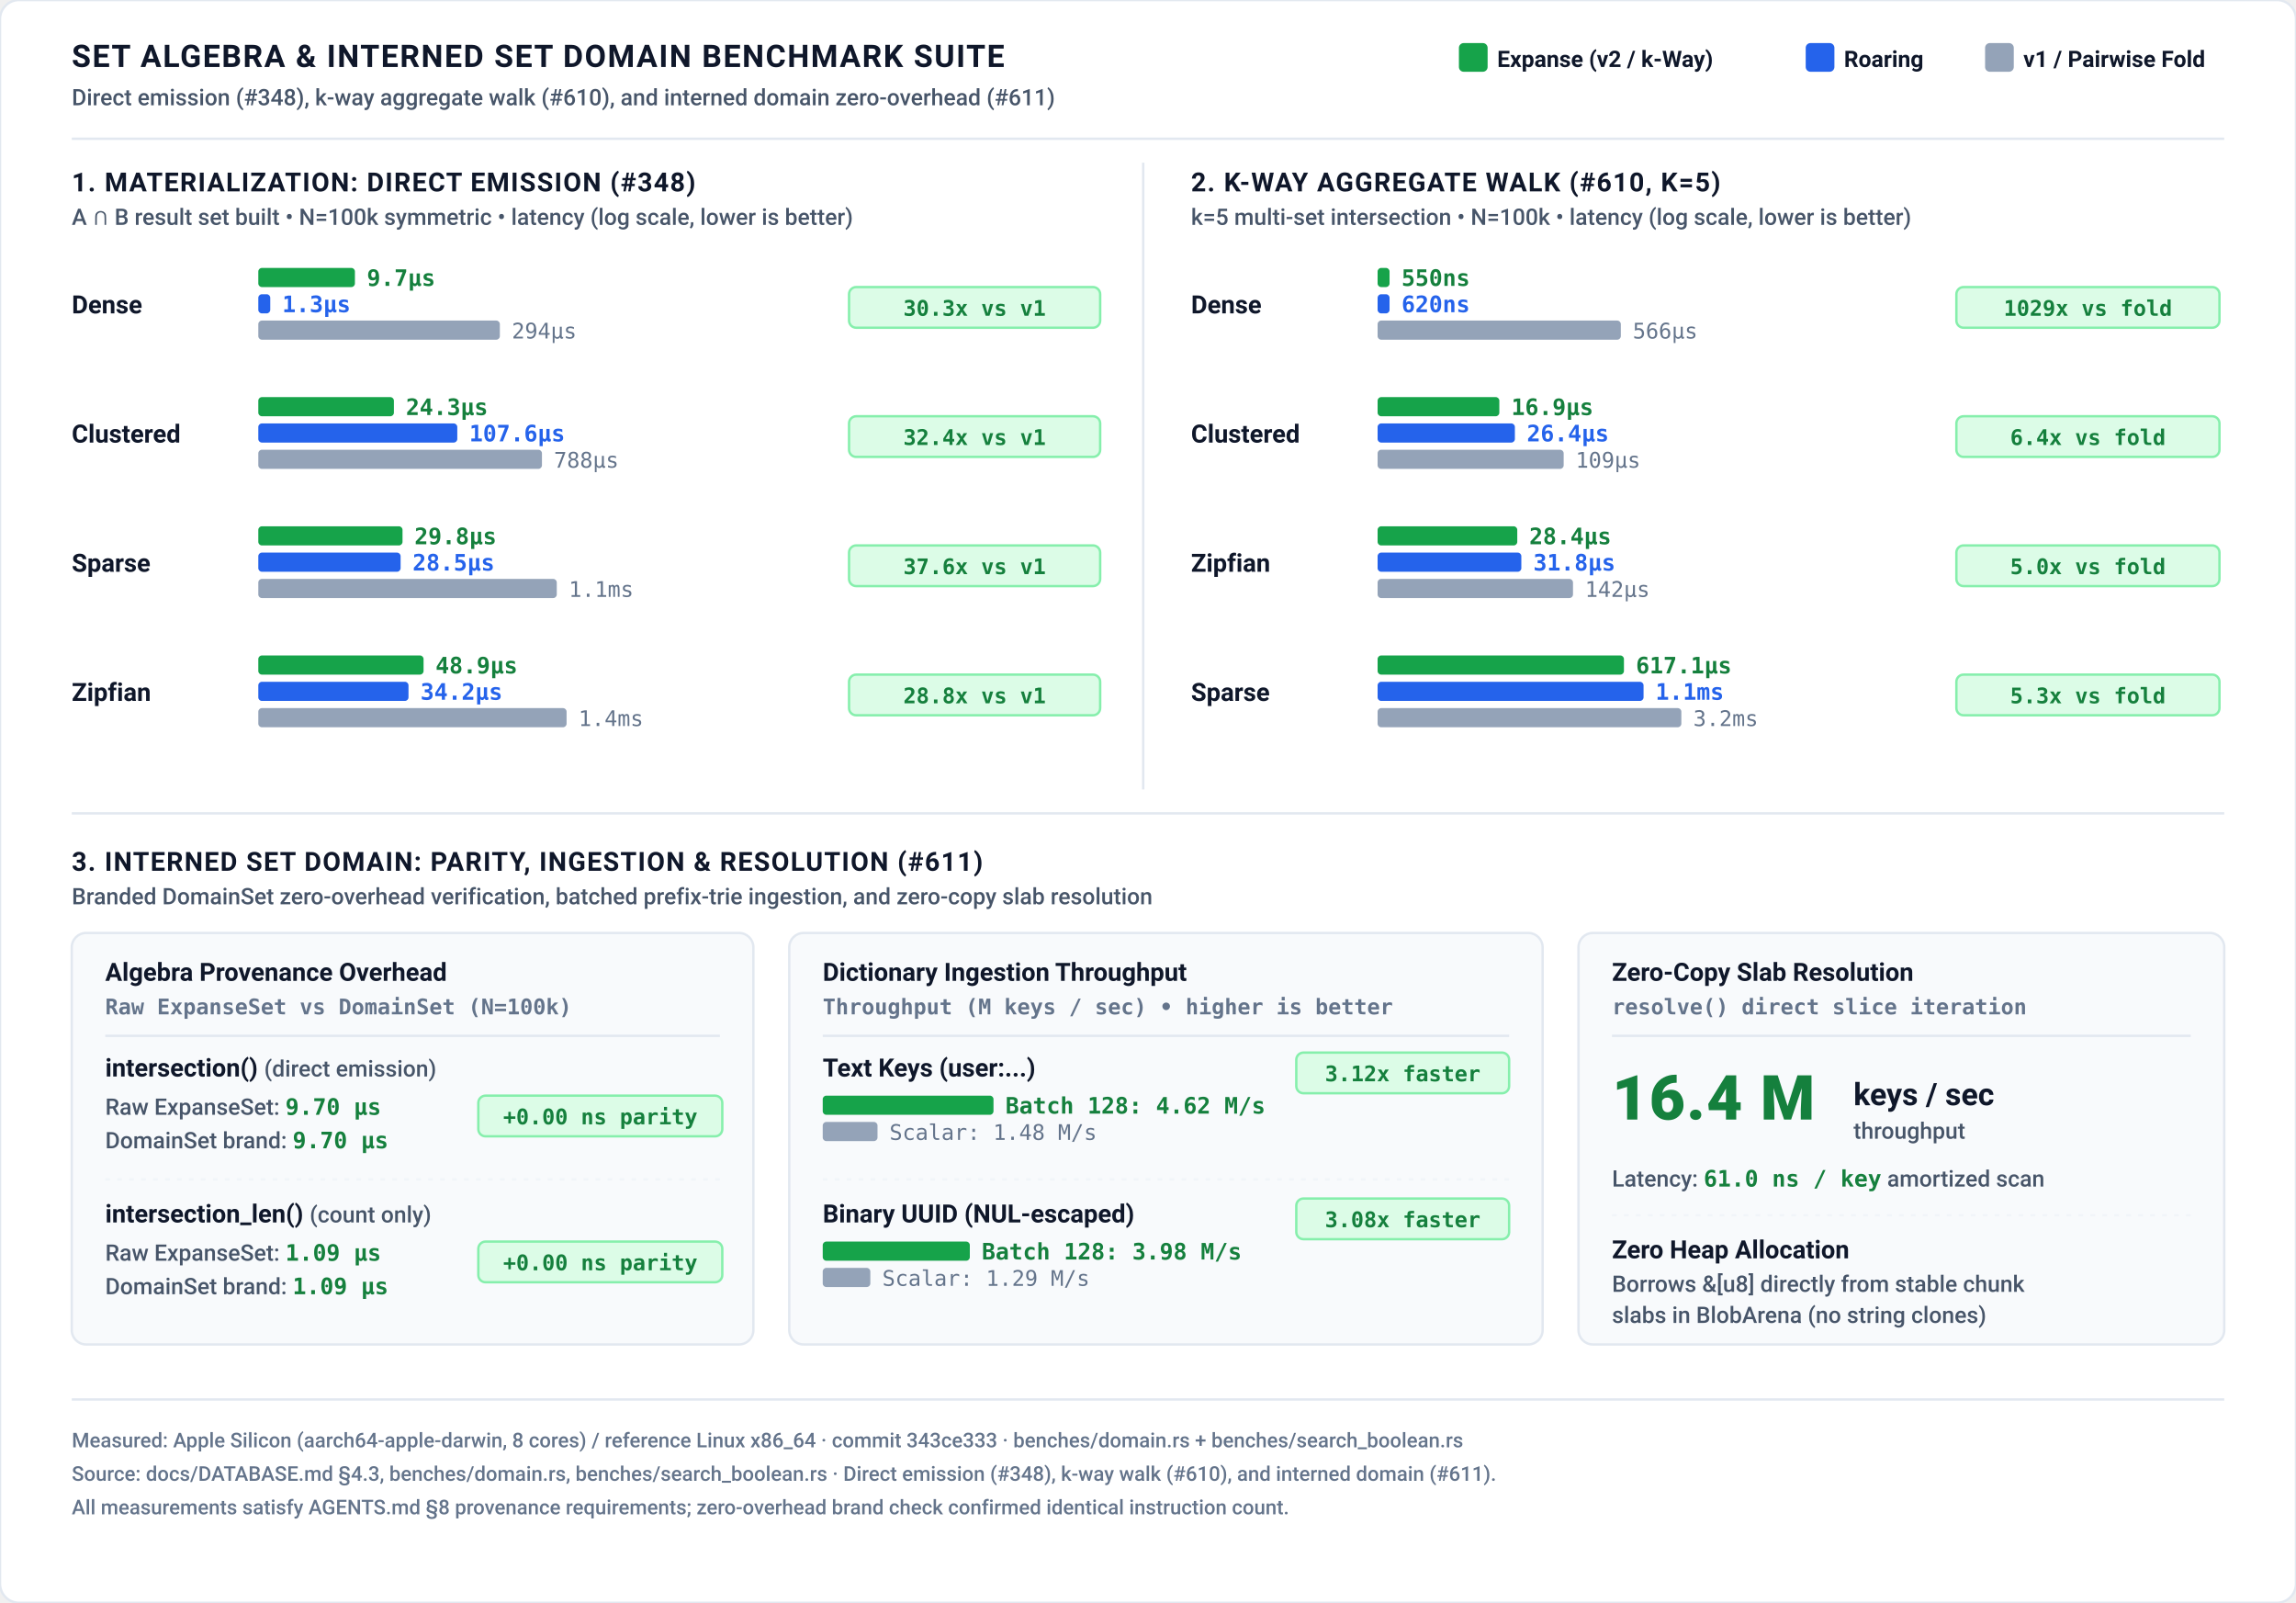
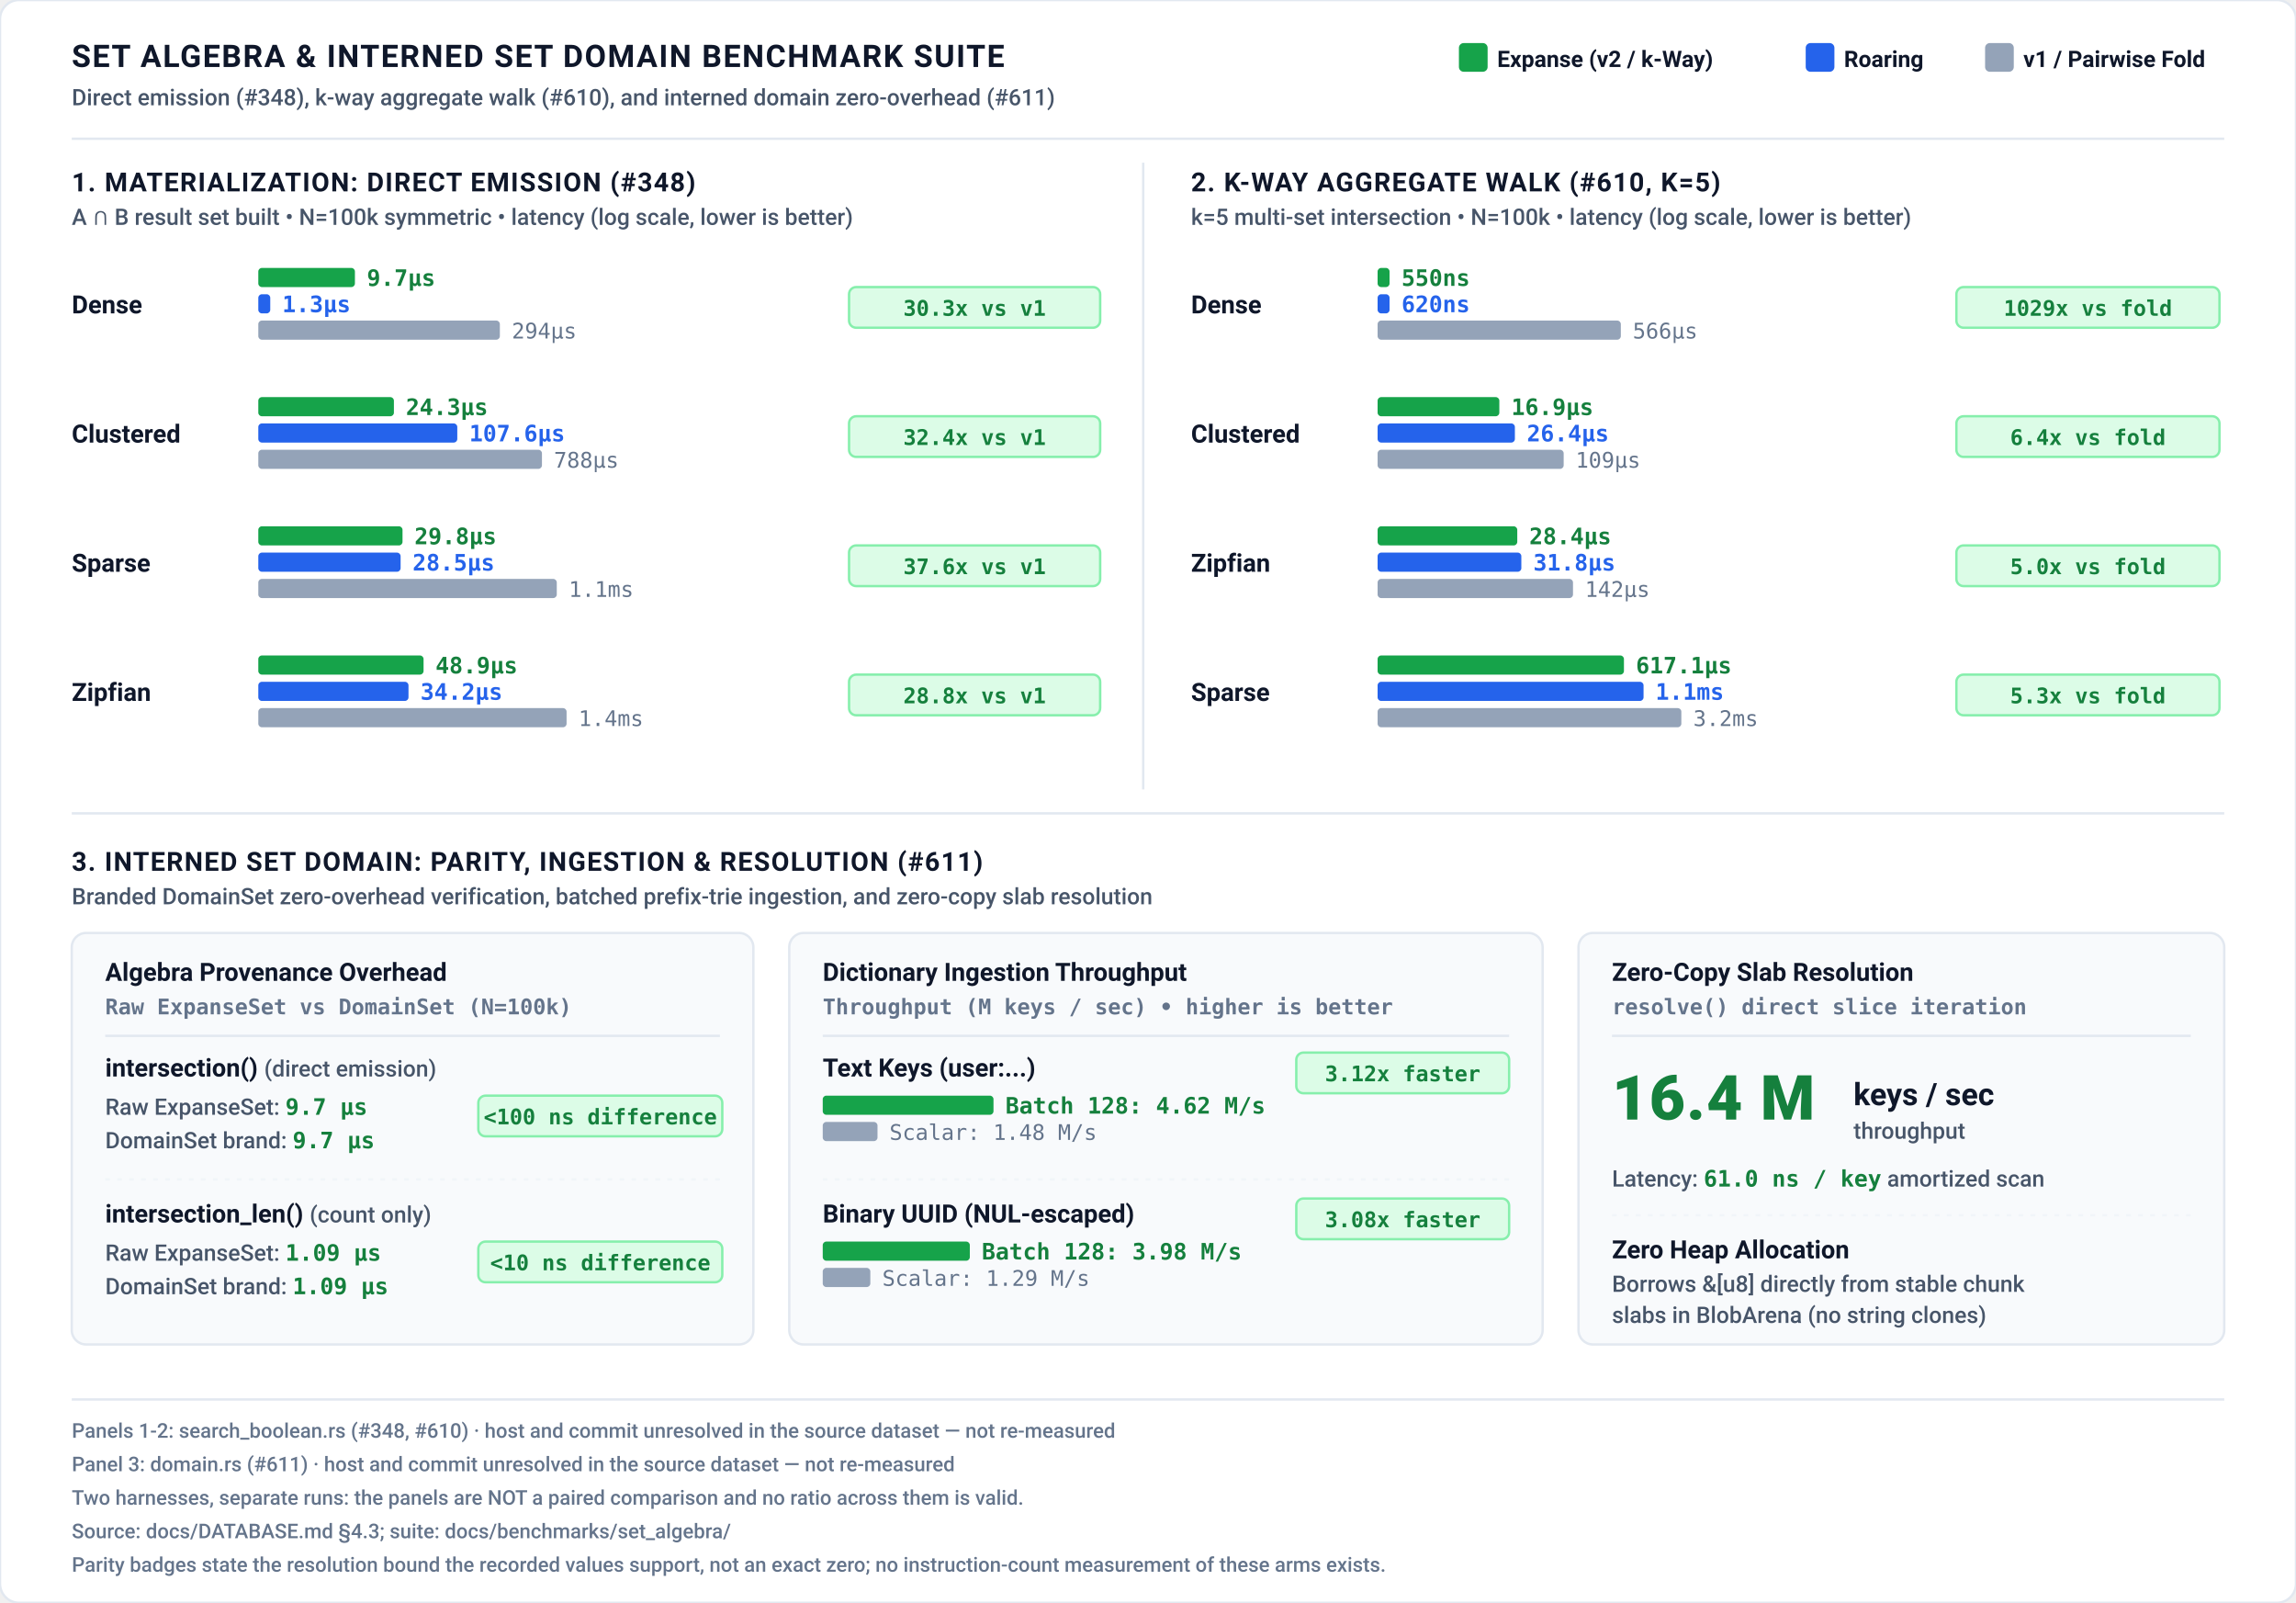
<svg xmlns="http://www.w3.org/2000/svg" role="img" viewBox="0 0 960 670" width="100%" height="100%">
  <defs>
    <style>
      /* Light theme (default) */
      .bg { fill: #ffffff; }
      .border { stroke: #e2e8f0; stroke-width: 1px; fill: none; }
      .grid { stroke: #f1f5f9; stroke-width: 1px; stroke-dasharray: 2,3; }
      .axis { stroke: #cbd5e1; stroke-width: 1.5px; }
      .divider { stroke: #e2e8f0; stroke-width: 1px; }

      .t-title { font-family: -apple-system, BlinkMacSystemFont, "Segoe UI", Roboto, Helvetica, Arial, sans-serif; font-size: 13px; font-weight: 700; letter-spacing: 0.6px; fill: #0f172a; text-transform: uppercase; }
      .t-chart-title { font-family: -apple-system, BlinkMacSystemFont, "Segoe UI", Roboto, Helvetica, Arial, sans-serif; font-size: 11px; font-weight: 700; letter-spacing: 0.5px; fill: #0f172a; text-transform: uppercase; }
      .t-sub { font-family: -apple-system, BlinkMacSystemFont, "Segoe UI", Roboto, Helvetica, Arial, sans-serif; font-size: 9.5px; font-weight: 500; fill: #475569; }
      .t-unit { font-family: ui-monospace, SFMono-Regular, Menlo, Monaco, Consolas, monospace; font-size: 9px; font-weight: 600; fill: #64748b; }
      .t-bar-label { font-family: -apple-system, BlinkMacSystemFont, "Segoe UI", Roboto, Helvetica, Arial, sans-serif; font-size: 10.5px; font-weight: 700; fill: #0f172a; }
      .t-legend { font-family: -apple-system, BlinkMacSystemFont, "Segoe UI", Roboto, Helvetica, Arial, sans-serif; font-size: 9.5px; font-weight: 600; fill: #0f172a; }
      .t-note { font-family: -apple-system, BlinkMacSystemFont, "Segoe UI", Roboto, Helvetica, Arial, sans-serif; font-size: 8.5px; font-weight: 500; fill: #64748b; }

      .t-val-green { font-family: ui-monospace, SFMono-Regular, Menlo, Monaco, Consolas, monospace; font-size: 9.5px; font-weight: 700; fill: #15803d; }
      .t-val-blue { font-family: ui-monospace, SFMono-Regular, Menlo, Monaco, Consolas, monospace; font-size: 9.5px; font-weight: 600; fill: #2563eb; }
      .t-val-muted { font-family: ui-monospace, SFMono-Regular, Menlo, Monaco, Consolas, monospace; font-size: 9px; font-weight: 500; fill: #64748b; }

      .b-expanse { fill: #16a34a; }
      .b-roaring { fill: #2563eb; }
      .b-v1 { fill: #94a3b8; }
      .b-card { fill: #f8fafc; stroke: #e2e8f0; stroke-width: 1px; rx: 6px; }

      .badge-win { fill: #dcfce7; stroke: #86efac; stroke-width: 1px; rx: 3px; }
      .badge-win-text { font-family: ui-monospace, SFMono-Regular, Menlo, Monaco, Consolas, monospace; font-size: 9px; font-weight: 700; fill: #15803d; text-anchor: middle; }

      /* Dark theme overrides */
      @media (prefers-color-scheme: dark) {
        .bg { fill: #0d1117; }
        .border { stroke: #30363d; }
        .grid { stroke: #21262d; }
        .axis { stroke: #484f58; }
        .divider { stroke: #21262d; }
        .t-title { fill: #f0f6fc; }
        .t-chart-title { fill: #f0f6fc; }
        .t-sub { fill: #94a3b8; }
        .t-unit { fill: #94a3b8; }
        .t-bar-label { fill: #f8fafc; }
        .t-legend { fill: #f8fafc; }
        .t-note { fill: #94a3b8; }
        .t-val-green { fill: #4ade80; }
        .t-val-blue { fill: #38bdf8; }
        .t-val-muted { fill: #94a3b8; }
        .b-expanse { fill: #22c55e; }
        .b-roaring { fill: #3b82f6; }
        .b-v1 { fill: #64748b; }
        .b-card { fill: #161b22; stroke: #30363d; }
        .badge-win { fill: #064e3b; stroke: #059669; }
        .badge-win-text { fill: #6ee7b7; }
      }

      :root[data-theme="dark"] .bg, [data-theme="dark"] .bg { fill: #0d1117; }
      :root[data-theme="dark"] .border, [data-theme="dark"] .border { stroke: #30363d; }
      :root[data-theme="dark"] .grid, [data-theme="dark"] .grid { stroke: #21262d; }
      :root[data-theme="dark"] .axis, [data-theme="dark"] .axis { stroke: #484f58; }
      :root[data-theme="dark"] .divider, [data-theme="dark"] .divider { stroke: #21262d; }
      :root[data-theme="dark"] .t-title, [data-theme="dark"] .t-title { fill: #f0f6fc; }
      :root[data-theme="dark"] .t-chart-title, [data-theme="dark"] .t-chart-title { fill: #f0f6fc; }
      :root[data-theme="dark"] .t-sub, [data-theme="dark"] .t-sub { fill: #94a3b8; }
      :root[data-theme="dark"] .t-unit, [data-theme="dark"] .t-unit { fill: #94a3b8; }
      :root[data-theme="dark"] .t-bar-label, [data-theme="dark"] .t-bar-label { fill: #f8fafc; }
      :root[data-theme="dark"] .t-legend, [data-theme="dark"] .t-legend { fill: #f8fafc; }
      :root[data-theme="dark"] .t-note, [data-theme="dark"] .t-note { fill: #94a3b8; }
      :root[data-theme="dark"] .t-val-green, [data-theme="dark"] .t-val-green { fill: #4ade80; }
      :root[data-theme="dark"] .t-val-blue, [data-theme="dark"] .t-val-blue { fill: #38bdf8; }
      :root[data-theme="dark"] .t-val-muted, [data-theme="dark"] .t-val-muted { fill: #94a3b8; }
      :root[data-theme="dark"] .b-expanse, [data-theme="dark"] .b-expanse { fill: #22c55e; }
      :root[data-theme="dark"] .b-roaring, [data-theme="dark"] .b-roaring { fill: #3b82f6; }
      :root[data-theme="dark"] .b-v1, [data-theme="dark"] .b-v1 { fill: #64748b; }
      :root[data-theme="dark"] .b-card, [data-theme="dark"] .b-card { fill: #161b22; stroke: #30363d; }
      :root[data-theme="dark"] .badge-win, [data-theme="dark"] .badge-win { fill: #064e3b; stroke: #059669; }
      :root[data-theme="dark"] .badge-win-text, [data-theme="dark"] .badge-win-text { fill: #6ee7b7; }
    </style>
  </defs>
  <rect width="100%" height="100%" class="bg" rx="8" />
  <rect width="100%" height="100%" class="border" rx="8" />
  <text x="30" y="28" class="t-title">SET ALGEBRA &amp; INTERNED SET DOMAIN BENCHMARK SUITE</text>
  <text x="30" y="44" class="t-sub">Direct emission (#348), k-way aggregate walk (#610), and interned domain zero-overhead (#611)</text>
  <g transform="translate(610, 18)">
    <rect x="0" y="0" width="12" height="12" rx="2" class="b-expanse" />
    <text x="16" y="10" class="t-legend">Expanse (v2 / k-Way)</text>
    <rect x="145" y="0" width="12" height="12" rx="2" class="b-roaring" />
    <text x="161" y="10" class="t-legend">Roaring</text>
    <rect x="220" y="0" width="12" height="12" rx="2" class="b-v1" />
    <text x="236" y="10" class="t-legend">v1 / Pairwise Fold</text>
  </g>
  <line x1="30" y1="58" x2="930" y2="58" class="divider" />
  <g transform="translate(30, 70)">
    <text x="0" y="10" class="t-chart-title">1. MATERIALIZATION: DIRECT EMISSION (#348)</text>
    <text x="0" y="24" class="t-sub">A ∩ B result set built • N=100k symmetric • latency (log scale, lower is better)</text>
    <text x="0" y="61" class="t-bar-label">Dense</text>
    <rect x="78" y="42" width="40.4" height="8" rx="1.5" class="b-expanse" />
    <text x="123.4" y="49.5" class="t-val-green">9.7µs</text>
    <rect x="78" y="53" width="5.0" height="8" rx="1.5" class="b-roaring" />
    <text x="88.0" y="60.5" class="t-val-blue">1.3µs</text>
    <rect x="78" y="64" width="101.0" height="8" rx="1.5" class="b-v1" />
    <text x="184.0" y="71.5" class="t-val-muted">294µs</text>
    <rect x="325" y="50" width="105" height="17" class="badge-win" />
    <text x="377.5" y="62.0" class="badge-win-text">30.3x vs v1</text>
    <text x="0" y="115" class="t-bar-label">Clustered</text>
    <rect x="78" y="96" width="56.7" height="8" rx="1.5" class="b-expanse" />
    <text x="139.7" y="103.5" class="t-val-green">24.3µs</text>
    <rect x="78" y="107" width="83.2" height="8" rx="1.5" class="b-roaring" />
    <text x="166.2" y="114.5" class="t-val-blue">107.6µs</text>
    <rect x="78" y="118" width="118.6" height="8" rx="1.5" class="b-v1" />
    <text x="201.6" y="125.5" class="t-val-muted">788µs</text>
    <rect x="325" y="104" width="105" height="17" class="badge-win" />
    <text x="377.5" y="116.0" class="badge-win-text">32.4x vs v1</text>
    <text x="0" y="169" class="t-bar-label">Sparse</text>
    <rect x="78" y="150" width="60.3" height="8" rx="1.5" class="b-expanse" />
    <text x="143.3" y="157.5" class="t-val-green">29.8µs</text>
    <rect x="78" y="161" width="59.5" height="8" rx="1.5" class="b-roaring" />
    <text x="142.5" y="168.5" class="t-val-blue">28.5µs</text>
    <rect x="78" y="172" width="124.8" height="8" rx="1.5" class="b-v1" />
    <text x="207.8" y="179.5" class="t-val-muted">1.1ms</text>
    <rect x="325" y="158" width="105" height="17" class="badge-win" />
    <text x="377.5" y="170.0" class="badge-win-text">37.6x vs v1</text>
    <text x="0" y="223" class="t-bar-label">Zipfian</text>
    <rect x="78" y="204" width="69.1" height="8" rx="1.5" class="b-expanse" />
    <text x="152.1" y="211.5" class="t-val-green">48.9µs</text>
    <rect x="78" y="215" width="62.8" height="8" rx="1.5" class="b-roaring" />
    <text x="145.8" y="222.5" class="t-val-blue">34.2µs</text>
    <rect x="78" y="226" width="128.9" height="8" rx="1.5" class="b-v1" />
    <text x="211.9" y="233.5" class="t-val-muted">1.4ms</text>
    <rect x="325" y="212" width="105" height="17" class="badge-win" />
    <text x="377.5" y="224.0" class="badge-win-text">28.8x vs v1</text>
  </g>
  <line x1="478" y1="68" x2="478" y2="330" class="divider" />
  <g transform="translate(498, 70)">
    <text x="0" y="10" class="t-chart-title">2. K-WAY AGGREGATE WALK (#610, K=5)</text>
    <text x="0" y="24" class="t-sub">k=5 multi-set intersection • N=100k • latency (log scale, lower is better)</text>
    <text x="0" y="61" class="t-bar-label">Dense</text>
    <rect x="78" y="42" width="5.0" height="8" rx="1.5" class="b-expanse" />
    <text x="88.0" y="49.5" class="t-val-green">550ns</text>
    <rect x="78" y="53" width="5.0" height="8" rx="1.5" class="b-roaring" />
    <text x="88.0" y="60.5" class="t-val-blue">620ns</text>
    <rect x="78" y="64" width="101.7" height="8" rx="1.5" class="b-v1" />
    <text x="184.7" y="71.5" class="t-val-muted">566µs</text>
    <rect x="320" y="50" width="110" height="17" class="badge-win" />
    <text x="375.0" y="62.0" class="badge-win-text">1029x vs fold</text>
    <text x="0" y="115" class="t-bar-label">Clustered</text>
    <rect x="78" y="96" width="50.9" height="8" rx="1.5" class="b-expanse" />
    <text x="133.9" y="103.5" class="t-val-green">16.9µs</text>
    <rect x="78" y="107" width="57.4" height="8" rx="1.5" class="b-roaring" />
    <text x="140.4" y="114.5" class="t-val-blue">26.4µs</text>
    <rect x="78" y="118" width="77.8" height="8" rx="1.5" class="b-v1" />
    <text x="160.8" y="125.5" class="t-val-muted">109µs</text>
    <rect x="320" y="104" width="110" height="17" class="badge-win" />
    <text x="375.0" y="116.0" class="badge-win-text">6.4x vs fold</text>
    <text x="0" y="169" class="t-bar-label">Zipfian</text>
    <rect x="78" y="150" width="58.4" height="8" rx="1.5" class="b-expanse" />
    <text x="141.4" y="157.5" class="t-val-green">28.4µs</text>
    <rect x="78" y="161" width="60.1" height="8" rx="1.5" class="b-roaring" />
    <text x="143.1" y="168.5" class="t-val-blue">31.8µs</text>
    <rect x="78" y="172" width="81.7" height="8" rx="1.5" class="b-v1" />
    <text x="164.7" y="179.5" class="t-val-muted">142µs</text>
    <rect x="320" y="158" width="110" height="17" class="badge-win" />
    <text x="375.0" y="170.0" class="badge-win-text">5.0x vs fold</text>
    <text x="0" y="223" class="t-bar-label">Sparse</text>
    <rect x="78" y="204" width="103.0" height="8" rx="1.5" class="b-expanse" />
    <text x="186.0" y="211.5" class="t-val-green">617.1µs</text>
    <rect x="78" y="215" width="111.2" height="8" rx="1.5" class="b-roaring" />
    <text x="194.2" y="222.5" class="t-val-blue">1.1ms</text>
    <rect x="78" y="226" width="127.0" height="8" rx="1.5" class="b-v1" />
    <text x="210.0" y="233.5" class="t-val-muted">3.2ms</text>
    <rect x="320" y="212" width="110" height="17" class="badge-win" />
    <text x="375.0" y="224.0" class="badge-win-text">5.3x vs fold</text>
  </g>
  <line x1="30" y1="340" x2="930" y2="340" class="divider" />
  <g transform="translate(30, 354)">
    <text x="0" y="10" class="t-chart-title">3. INTERNED SET DOMAIN: PARITY, INGESTION &amp; RESOLUTION (#611)</text>
    <text x="0" y="24" class="t-sub">Branded DomainSet zero-overhead verification, batched prefix-trie ingestion, and zero-copy slab resolution</text>
    <g transform="translate(0, 36)">
      <rect x="0" y="0" width="285" height="172" class="b-card" />
      <text x="14" y="20" class="t-bar-label">Algebra Provenance Overhead</text>
      <text x="14" y="34" class="t-unit">Raw ExpanseSet vs DomainSet (N=100k)</text>
      <line x1="14" y1="43" x2="271" y2="43" class="divider" />
      <text x="14" y="60" class="t-bar-label">intersection() <tspan class="t-sub">(direct emission)</tspan>
      </text>
-       <text x="14" y="76" class="t-sub">Raw ExpanseSet:  <tspan class="t-val-green">9.70 µs</tspan>
-       </text>
-       <text x="14" y="90" class="t-sub">DomainSet brand: <tspan class="t-val-green">9.70 µs</tspan>
+       <text x="14" y="76" class="t-sub">Raw ExpanseSet:  <tspan class="t-val-green">9.7 µs</tspan>
+       </text>
+       <text x="14" y="90" class="t-sub">DomainSet brand: <tspan class="t-val-green">9.7 µs</tspan>
      </text>
      <rect x="170" y="68" width="102" height="17" class="badge-win" />
-       <text x="221.0" y="80.0" class="badge-win-text">+0.00 ns parity</text>
+       <text x="221.0" y="80.0" class="badge-win-text">&lt;100 ns difference</text>
      <line x1="14" y1="103" x2="271" y2="103" class="grid" />
      <text x="14" y="121" class="t-bar-label">intersection_len() <tspan class="t-sub">(count only)</tspan>
      </text>
      <text x="14" y="137" class="t-sub">Raw ExpanseSet:  <tspan class="t-val-green">1.09 µs</tspan>
      </text>
      <text x="14" y="151" class="t-sub">DomainSet brand: <tspan class="t-val-green">1.09 µs</tspan>
      </text>
      <rect x="170" y="129" width="102" height="17" class="badge-win" />
-       <text x="221.0" y="141.0" class="badge-win-text">+0.00 ns parity</text>
+       <text x="221.0" y="141.0" class="badge-win-text">&lt;10 ns difference</text>
    </g>
    <g transform="translate(300, 36)">
      <rect x="0" y="0" width="315" height="172" class="b-card" />
      <text x="14" y="20" class="t-bar-label">Dictionary Ingestion Throughput</text>
      <text x="14" y="34" class="t-unit">Throughput (M keys / sec) • higher is better</text>
      <line x1="14" y1="43" x2="301" y2="43" class="divider" />
      <text x="14" y="60" class="t-bar-label">Text Keys (user:...)</text>
      <rect x="212" y="50" width="89" height="17" class="badge-win" />
      <text x="256.5" y="62.0" class="badge-win-text">3.12x faster</text>
      <rect x="14" y="68" width="71.4" height="8" rx="1.5" class="b-expanse" />
      <text x="90.4" y="75.5" class="t-val-green">Batch 128: 4.62 M/s</text>
      <rect x="14" y="79" width="22.9" height="8" rx="1.5" class="b-v1" />
      <text x="41.9" y="86.5" class="t-val-muted">Scalar: 1.48 M/s</text>
      <line x1="14" y1="103" x2="301" y2="103" class="grid" />
      <text x="14" y="121" class="t-bar-label">Binary UUID (NUL-escaped)</text>
      <rect x="212" y="111" width="89" height="17" class="badge-win" />
      <text x="256.5" y="123.0" class="badge-win-text">3.08x faster</text>
      <rect x="14" y="129" width="61.5" height="8" rx="1.5" class="b-expanse" />
      <text x="80.5" y="136.5" class="t-val-green">Batch 128: 3.98 M/s</text>
      <rect x="14" y="140" width="19.9" height="8" rx="1.5" class="b-v1" />
      <text x="38.9" y="147.5" class="t-val-muted">Scalar: 1.29 M/s</text>
    </g>
    <g transform="translate(630, 36)">
      <rect x="0" y="0" width="270" height="172" class="b-card" />
      <text x="14" y="20" class="t-bar-label">Zero-Copy Slab Resolution</text>
      <text x="14" y="34" class="t-unit">resolve() direct slice iteration</text>
      <line x1="14" y1="43" x2="256" y2="43" class="divider" />
      <text x="14" y="78" class="t-chart-title" style="font-size: 26px; font-weight: 800; fill: #15803d;">16.4 M</text>
      <text x="115" y="72" class="t-bar-label" style="font-size: 13px; font-weight: 700;">keys / sec</text>
      <text x="115" y="86" class="t-sub">throughput</text>
      <text x="14" y="106" class="t-sub">Latency: <tspan class="t-val-green">61.0 ns / key</tspan> amortized scan</text>
      <line x1="14" y1="118" x2="256" y2="118" class="grid" />
      <text x="14" y="136" class="t-bar-label">Zero Heap Allocation</text>
      <text x="14" y="150" class="t-sub">Borrows &amp;[u8] directly from stable chunk</text>
      <text x="14" y="163" class="t-sub">slabs in BlobArena (no string clones)</text>
    </g>
  </g>
  <line x1="30" y1="585" x2="930" y2="585" class="divider" />
-   <text x="30" y="605" class="t-note">Measured: Apple Silicon (aarch64-apple-darwin, 8 cores) / reference Linux x86_64 · commit 343ce333 · benches/domain.rs + benches/search_boolean.rs</text>
-   <text x="30" y="619" class="t-note">Source: docs/DATABASE.md §4.3, benches/domain.rs, benches/search_boolean.rs · Direct emission (#348), k-way walk (#610), and interned domain (#611).</text>
-   <text x="30" y="633" class="t-note">All measurements satisfy AGENTS.md §8 provenance requirements; zero-overhead brand check confirmed identical instruction count.</text>
+   <text x="30" y="601" class="t-note">Panels 1-2: search_boolean.rs (#348, #610) · host and commit unresolved in the source dataset — not re-measured</text>
+   <text x="30" y="615" class="t-note">Panel 3: domain.rs (#611) · host and commit unresolved in the source dataset — not re-measured</text>
+   <text x="30" y="629" class="t-note">Two harnesses, separate runs: the panels are NOT a paired comparison and no ratio across them is valid.</text>
+   <text x="30" y="643" class="t-note">Source: docs/DATABASE.md §4.3; suite: docs/benchmarks/set_algebra/</text>
+   <text x="30" y="657" class="t-note">Parity badges state the resolution bound the recorded values support, not an exact zero; no instruction-count measurement of these arms exists.</text>
</svg>
